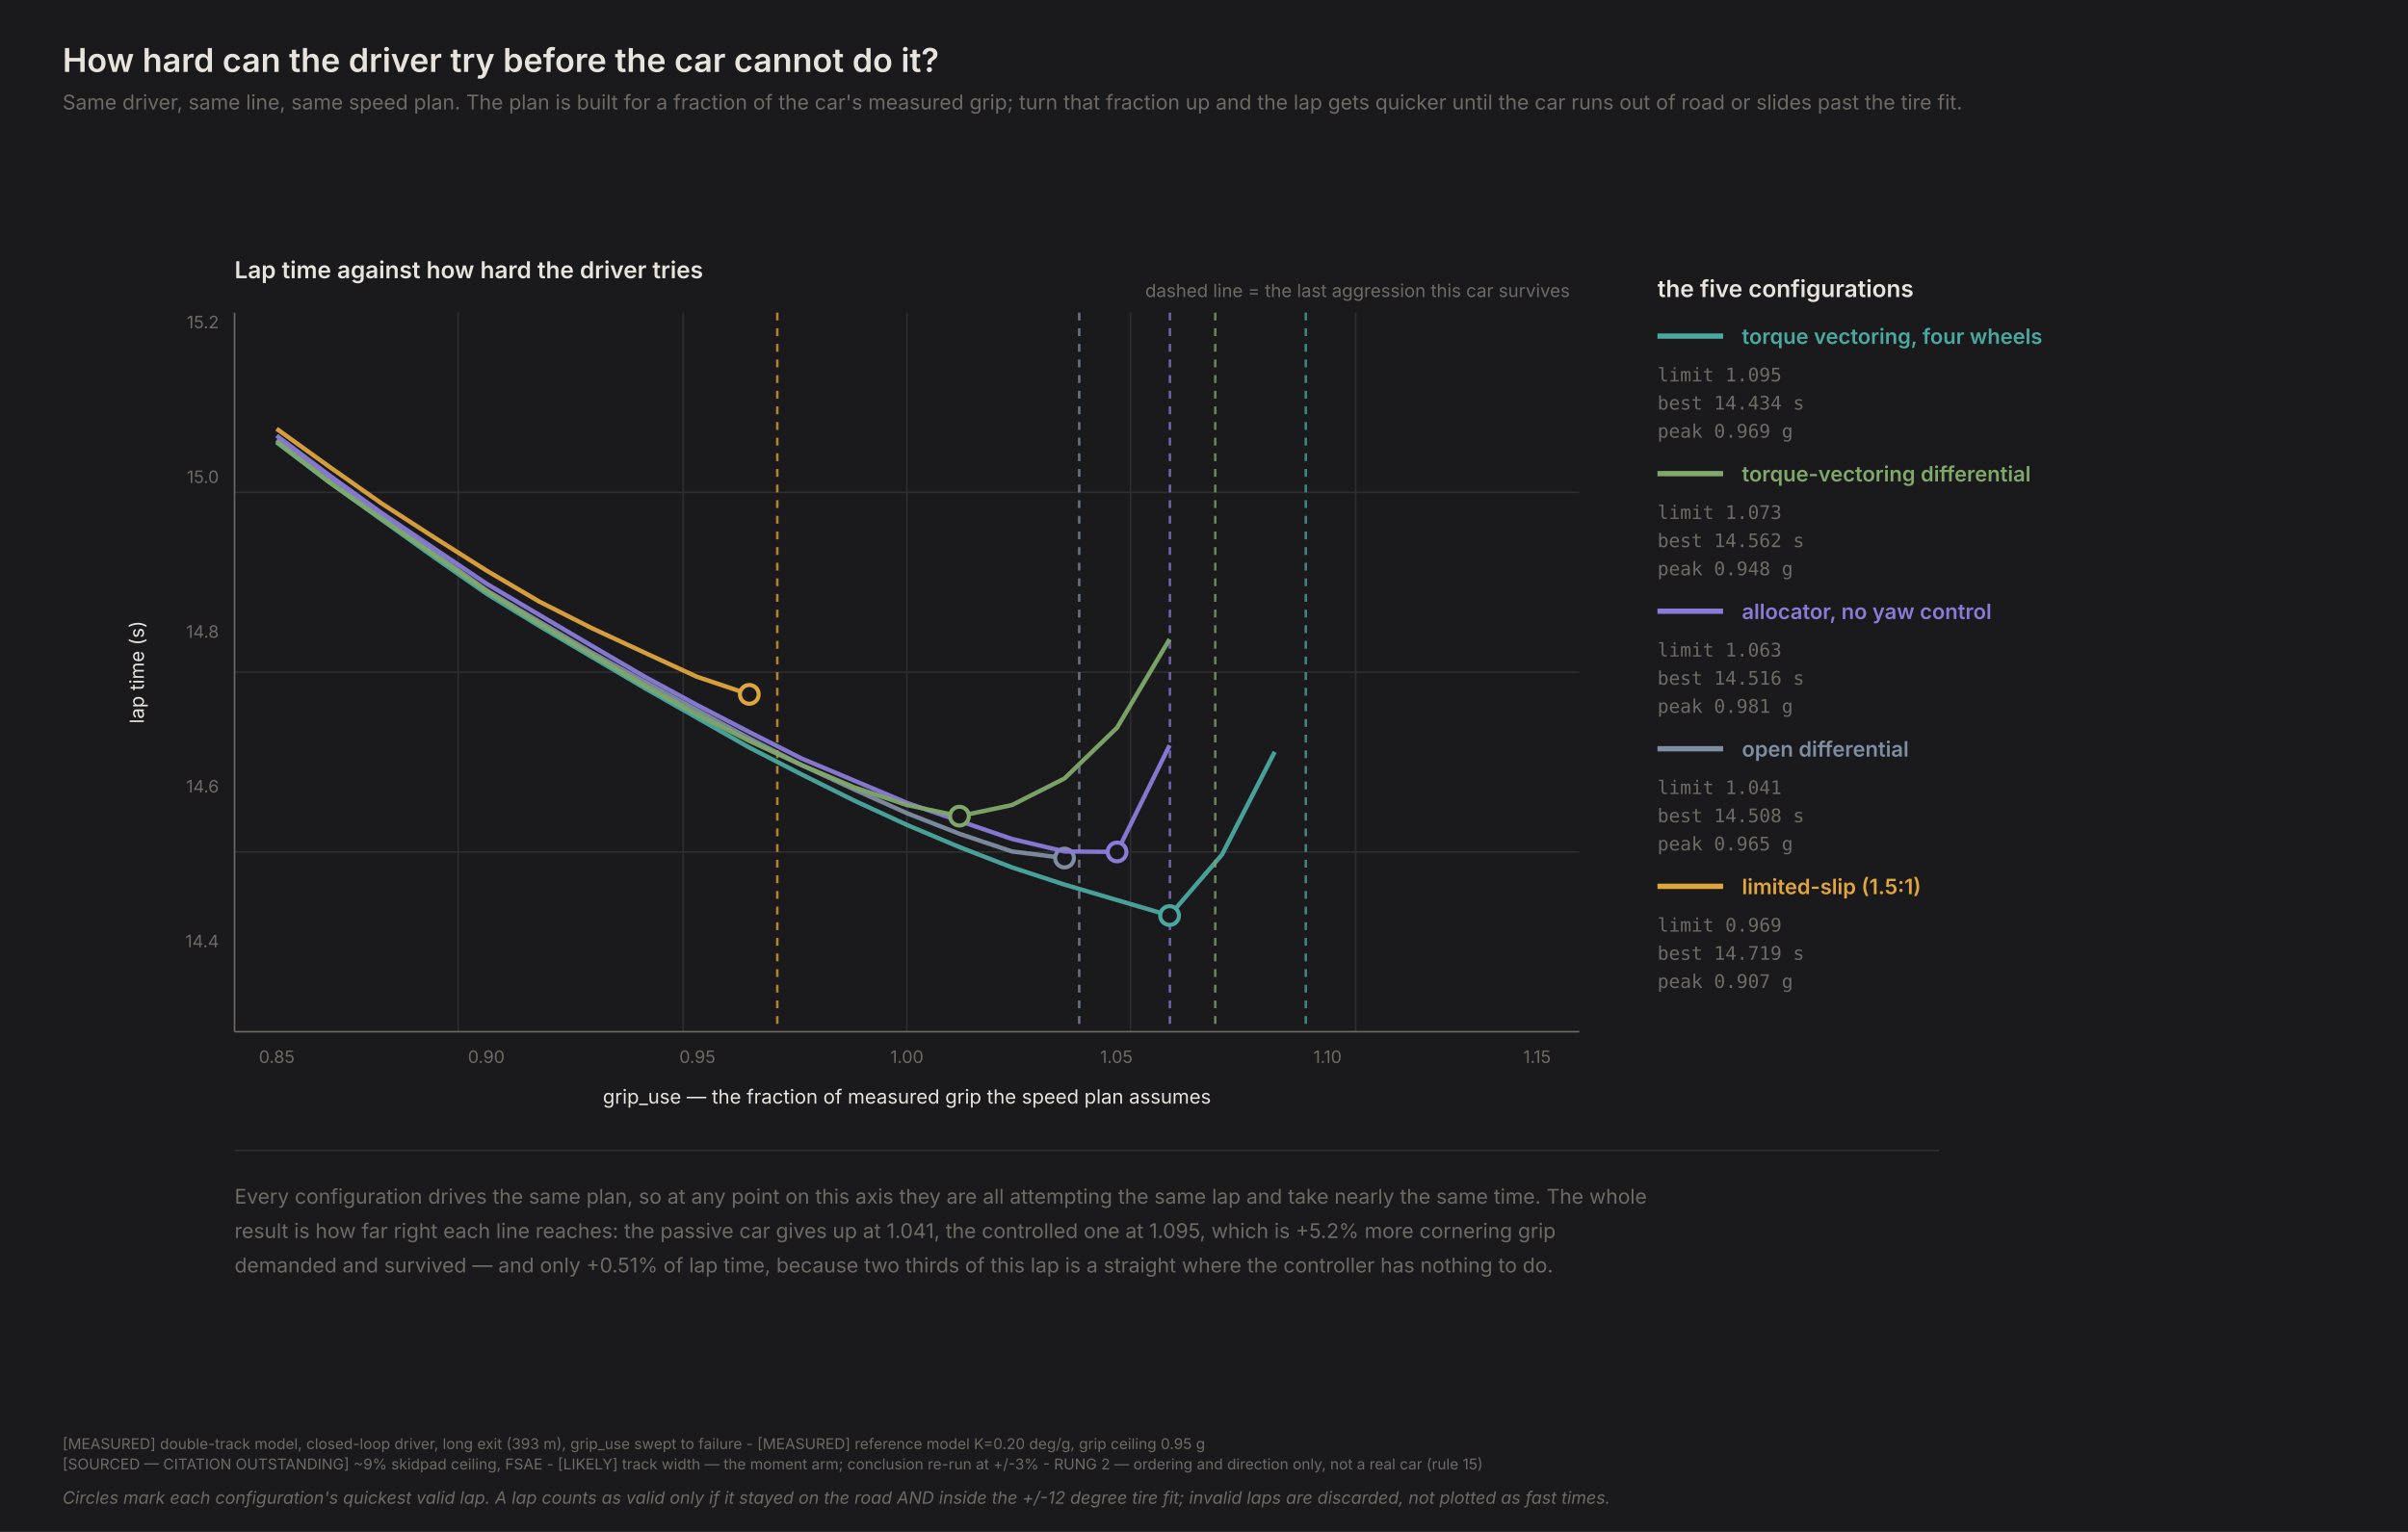
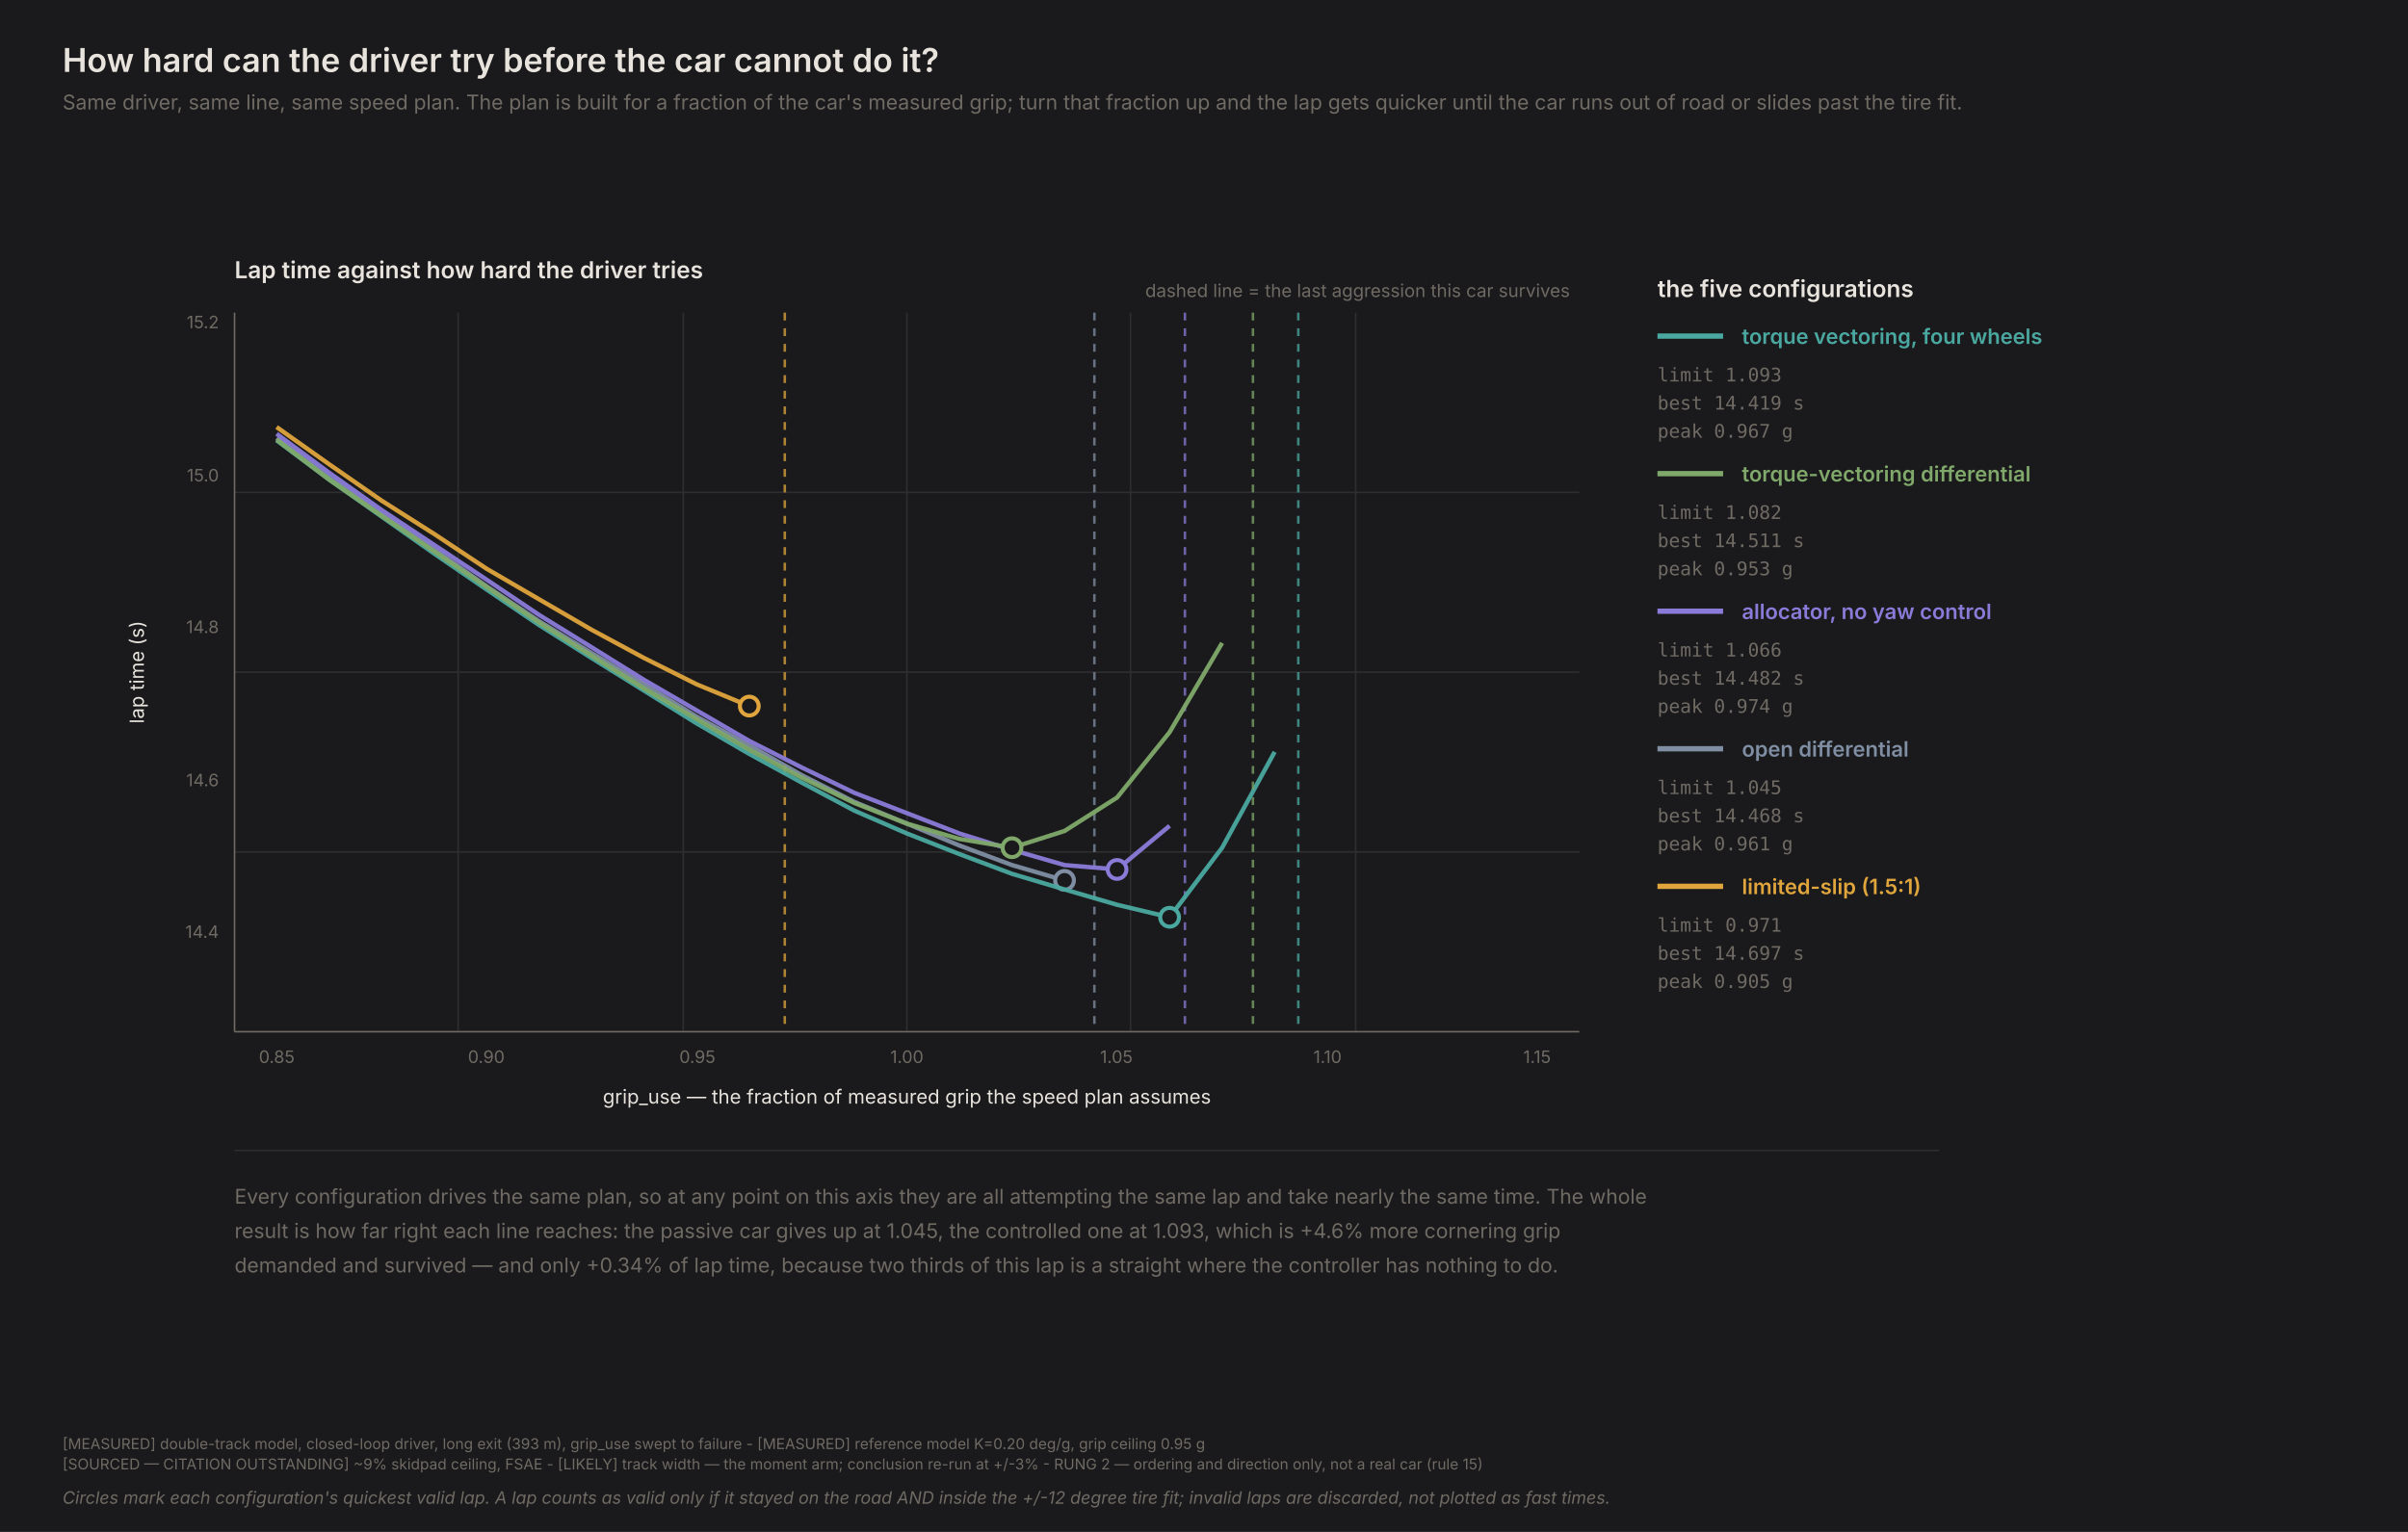
<svg xmlns="http://www.w3.org/2000/svg" width="1540" height="980" viewBox="0 0 1540 980" font-family="Inter, system-ui, sans-serif">
  <rect width="1540" height="980" fill="#1a1a1c" />
  <text x="40" y="46" fill="#e8e4dd" font-size="21" font-weight="600">How hard can the driver try before the car cannot do it?</text>
  <text x="40" y="70" fill="#6f6a63" font-size="13">Same driver, same line, same speed plan. The plan is built for a fraction of the car's measured grip; turn that fraction up and the lap gets quicker until the car runs out of road or slides past the tire fit.</text>
  <text x="150.0" y="178.0" fill="#e8e4dd" font-size="15" text-anchor="start" font-weight="600" font-style="normal">Lap time against how hard the driver tries</text>
  <line x1="293" y1="200" x2="293" y2="660" stroke="#2e2e31" stroke-width="1" />
  <line x1="437" y1="200" x2="437" y2="660" stroke="#2e2e31" stroke-width="1" />
  <line x1="580" y1="200" x2="580" y2="660" stroke="#2e2e31" stroke-width="1" />
  <line x1="723" y1="200" x2="723" y2="660" stroke="#2e2e31" stroke-width="1" />
  <line x1="867" y1="200" x2="867" y2="660" stroke="#2e2e31" stroke-width="1" />
  <line x1="150" y1="315" x2="1010" y2="315" stroke="#2e2e31" stroke-width="1" />
  <line x1="150" y1="430" x2="1010" y2="430" stroke="#2e2e31" stroke-width="1" />
  <line x1="150" y1="545" x2="1010" y2="545" stroke="#2e2e31" stroke-width="1" />
  <line x1="150" y1="660" x2="1010" y2="660" stroke="#6f6a63" stroke-width="1" />
  <line x1="150" y1="200" x2="150" y2="660" stroke="#6f6a63" stroke-width="1" />
  <text x="177" y="680" fill="#6f6a63" font-size="11" text-anchor="middle">0.85</text>
  <text x="311" y="680" fill="#6f6a63" font-size="11" text-anchor="middle">0.90</text>
  <text x="446" y="680" fill="#6f6a63" font-size="11" text-anchor="middle">0.95</text>
  <text x="580" y="680" fill="#6f6a63" font-size="11" text-anchor="middle">1.00</text>
  <text x="714" y="680" fill="#6f6a63" font-size="11" text-anchor="middle">1.05</text>
  <text x="849" y="680" fill="#6f6a63" font-size="11" text-anchor="middle">1.10</text>
  <text x="983" y="680" fill="#6f6a63" font-size="11" text-anchor="middle">1.15</text>
-   <text x="140" y="606" fill="#6f6a63" font-size="11" text-anchor="end">14.4</text>
-   <text x="140" y="507" fill="#6f6a63" font-size="11" text-anchor="end">14.6</text>
-   <text x="140" y="408" fill="#6f6a63" font-size="11" text-anchor="end">14.8</text>
-   <text x="140" y="309" fill="#6f6a63" font-size="11" text-anchor="end">15.0</text>
+   <text x="140" y="600" fill="#6f6a63" font-size="11" text-anchor="end">14.4</text>
+   <text x="140" y="503" fill="#6f6a63" font-size="11" text-anchor="end">14.6</text>
+   <text x="140" y="405" fill="#6f6a63" font-size="11" text-anchor="end">14.8</text>
+   <text x="140" y="308" fill="#6f6a63" font-size="11" text-anchor="end">15.0</text>
  <text x="140" y="210" fill="#6f6a63" font-size="11" text-anchor="end">15.2</text>
  <text x="580.0" y="706" fill="#e8e4dd" font-size="12.5" text-anchor="middle">grip_use  —  the fraction of measured grip the speed plan assumes</text>
  <text x="92" y="430.0" fill="#e8e4dd" font-size="12.5" text-anchor="middle" transform="rotate(-90 92 430.0)">lap time (s)</text>
-   <path d="M 176.9,281.5 L 210.5,307.0 L 244.1,331.1 L 277.7,353.7 L 311.3,377.7 L 344.8,397.6 L 378.4,417.4 L 412.0,436.0 L 445.6,454.2 L 479.2,472.3 L 512.8,489.5 L 546.4,505.1 L 580.0,520.2 L 613.6,533.4 L 647.2,544.7 L 680.8,548.9" fill="none" stroke="#7f8ea3" stroke-width="2.8" opacity="0.95" />
-   <line x1="690.2" y1="200" x2="690.2" y2="660" stroke="#7f8ea3" stroke-width="1.6" stroke-dasharray="5 5" opacity="0.75" />
-   <circle cx="680.8" cy="548.9" r="6" fill="#1a1a1c" stroke="#7f8ea3" stroke-width="2.6" />
-   <path d="M 176.9,274.3 L 210.5,298.5 L 244.1,322.1 L 277.7,343.8 L 311.3,365.1 L 344.8,384.8 L 378.4,401.8 L 412.0,417.4 L 445.6,432.9 L 479.2,444.2" fill="none" stroke="#e0a53c" stroke-width="2.8" opacity="0.95" />
-   <line x1="497.1" y1="200" x2="497.1" y2="660" stroke="#e0a53c" stroke-width="1.6" stroke-dasharray="5 5" opacity="0.75" />
-   <circle cx="479.2" cy="444.2" r="6" fill="#1a1a1c" stroke="#e0a53c" stroke-width="2.6" />
-   <path d="M 176.9,278.7 L 210.5,304.0 L 244.1,328.2 L 277.7,350.9 L 311.3,373.5 L 344.8,393.3 L 378.4,413.1 L 412.0,432.7 L 445.6,450.9 L 479.2,468.3 L 512.8,485.3 L 546.4,499.4 L 580.0,513.6 L 613.6,525.2 L 647.2,536.7 L 680.8,544.7 L 714.4,545.0 L 748.0,476.8" fill="none" stroke="#8a7bd8" stroke-width="2.8" opacity="0.95" />
-   <line x1="748.2" y1="200" x2="748.2" y2="660" stroke="#8a7bd8" stroke-width="1.6" stroke-dasharray="5 5" opacity="0.75" />
-   <circle cx="714.4" cy="545.0" r="6" fill="#1a1a1c" stroke="#8a7bd8" stroke-width="2.6" />
-   <path d="M 176.9,283.0 L 210.5,308.4 L 244.1,332.5 L 277.7,356.5 L 311.3,379.9 L 344.8,400.4 L 378.4,420.2 L 412.0,440.0 L 445.6,459.1 L 479.2,478.2 L 512.8,495.5 L 546.4,512.2 L 580.0,527.7 L 613.6,541.9 L 647.2,554.9 L 680.8,565.9 L 714.4,575.8 L 748.0,585.7 L 781.6,546.6 L 815.2,481.0" fill="none" stroke="#4aa8a0" stroke-width="2.8" opacity="0.95" />
-   <line x1="835.1" y1="200" x2="835.1" y2="660" stroke="#4aa8a0" stroke-width="1.6" stroke-dasharray="5 5" opacity="0.75" />
-   <circle cx="748.0" cy="585.7" r="6" fill="#1a1a1c" stroke="#4aa8a0" stroke-width="2.6" />
-   <path d="M 176.9,282.5 L 210.5,308.4 L 244.1,332.0 L 277.7,355.1 L 311.3,378.3 L 344.8,399.0 L 378.4,418.8 L 412.0,438.6 L 445.6,457.0 L 479.2,474.0 L 512.8,489.5 L 546.4,503.7 L 580.0,515.0 L 613.6,522.1 L 647.2,515.0 L 680.8,498.0 L 714.4,465.5 L 748.0,408.9" fill="none" stroke="#7fa86a" stroke-width="2.8" opacity="0.95" />
-   <line x1="777.2" y1="200" x2="777.2" y2="660" stroke="#7fa86a" stroke-width="1.6" stroke-dasharray="5 5" opacity="0.75" />
-   <circle cx="613.6" cy="522.1" r="6" fill="#1a1a1c" stroke="#7fa86a" stroke-width="2.6" />
+   <path d="M 176.9,280.3 L 210.5,305.4 L 244.1,329.1 L 277.7,351.4 L 311.3,375.1 L 344.8,397.4 L 378.4,417.8 L 412.0,437.8 L 445.6,458.5 L 479.2,476.8 L 512.8,495.9 L 546.4,513.0 L 580.0,526.9 L 613.6,540.9 L 647.2,553.4 L 680.8,563.2" fill="none" stroke="#7f8ea3" stroke-width="2.8" opacity="0.95" />
+   <line x1="699.9" y1="200" x2="699.9" y2="660" stroke="#7f8ea3" stroke-width="1.6" stroke-dasharray="5 5" opacity="0.75" />
+   <circle cx="680.8" cy="563.2" r="6" fill="#1a1a1c" stroke="#7f8ea3" stroke-width="2.6" />
+   <path d="M 176.9,273.2 L 210.5,297.0 L 244.1,320.3 L 277.7,341.6 L 311.3,363.9 L 344.8,383.4 L 378.4,402.9 L 412.0,421.0 L 445.6,437.8 L 479.2,451.7" fill="none" stroke="#e0a53c" stroke-width="2.8" opacity="0.95" />
+   <line x1="501.9" y1="200" x2="501.9" y2="660" stroke="#e0a53c" stroke-width="1.6" stroke-dasharray="5 5" opacity="0.75" />
+   <circle cx="479.2" cy="451.7" r="6" fill="#1a1a1c" stroke="#e0a53c" stroke-width="2.6" />
+   <path d="M 176.9,277.5 L 210.5,302.4 L 244.1,326.3 L 277.7,348.6 L 311.3,370.9 L 344.8,393.4 L 378.4,414.1 L 412.0,435.0 L 445.6,454.5 L 479.2,474.0 L 512.8,491.0 L 546.4,507.2 L 580.0,520.2 L 613.6,533.2 L 647.2,543.7 L 680.8,553.4 L 714.4,556.2 L 748.0,528.3" fill="none" stroke="#8a7bd8" stroke-width="2.8" opacity="0.95" />
+   <line x1="757.8" y1="200" x2="757.8" y2="660" stroke="#8a7bd8" stroke-width="1.6" stroke-dasharray="5 5" opacity="0.75" />
+   <circle cx="714.4" cy="556.2" r="6" fill="#1a1a1c" stroke="#8a7bd8" stroke-width="2.6" />
+   <path d="M 176.9,281.7 L 210.5,306.8 L 244.1,330.5 L 277.7,354.2 L 311.3,377.2 L 344.8,399.9 L 378.4,421.0 L 412.0,441.9 L 445.6,462.8 L 479.2,482.3 L 512.8,500.7 L 546.4,518.6 L 580.0,533.2 L 613.6,546.4 L 647.2,559.0 L 680.8,569.0 L 714.4,578.8 L 748.0,586.8 L 781.6,542.3 L 815.2,481.0" fill="none" stroke="#4aa8a0" stroke-width="2.8" opacity="0.95" />
+   <line x1="830.3" y1="200" x2="830.3" y2="660" stroke="#4aa8a0" stroke-width="1.6" stroke-dasharray="5 5" opacity="0.75" />
+   <circle cx="748.0" cy="586.8" r="6" fill="#1a1a1c" stroke="#4aa8a0" stroke-width="2.6" />
+   <path d="M 176.9,281.3 L 210.5,306.8 L 244.1,330.0 L 277.7,352.8 L 311.3,375.6 L 344.8,398.3 L 378.4,419.5 L 412.0,440.5 L 445.6,460.1 L 479.2,479.6 L 512.8,497.5 L 546.4,513.7 L 580.0,526.9 L 613.6,536.7 L 647.2,542.3 L 680.8,531.6 L 714.4,510.2 L 748.0,468.4 L 781.6,411.3" fill="none" stroke="#7fa86a" stroke-width="2.8" opacity="0.95" />
+   <line x1="801.3" y1="200" x2="801.3" y2="660" stroke="#7fa86a" stroke-width="1.6" stroke-dasharray="5 5" opacity="0.75" />
+   <circle cx="647.2" cy="542.3" r="6" fill="#1a1a1c" stroke="#7fa86a" stroke-width="2.6" />
  <text x="1004.0" y="190.0" fill="#6f6a63" font-size="11.5" text-anchor="end" font-weight="normal" font-style="normal">dashed line = the last aggression this car survives</text>
  <text x="1060.0" y="190.0" fill="#e8e4dd" font-size="15" text-anchor="start" font-weight="600" font-style="normal">the five configurations</text>
  <line x1="1060" y1="215" x2="1102" y2="215" stroke="#4aa8a0" stroke-width="3.4" />
  <text x="1114.0" y="220.0" fill="#4aa8a0" font-size="13.5" text-anchor="start" font-weight="600" font-style="normal">torque vectoring, four wheels</text>
-   <text x="1060.0" y="244.0" fill="#6f6a63" font-size="12" text-anchor="start" font-weight="normal" font-style="normal" font-family="ui-monospace, SFMono-Regular, Menlo, monospace">limit  1.095</text>
-   <text x="1060.0" y="262.0" fill="#6f6a63" font-size="12" text-anchor="start" font-weight="normal" font-style="normal" font-family="ui-monospace, SFMono-Regular, Menlo, monospace">best   14.434 s</text>
-   <text x="1060.0" y="280.0" fill="#6f6a63" font-size="12" text-anchor="start" font-weight="normal" font-style="normal" font-family="ui-monospace, SFMono-Regular, Menlo, monospace">peak   0.969 g</text>
+   <text x="1060.0" y="244.0" fill="#6f6a63" font-size="12" text-anchor="start" font-weight="normal" font-style="normal" font-family="ui-monospace, SFMono-Regular, Menlo, monospace">limit  1.093</text>
+   <text x="1060.0" y="262.0" fill="#6f6a63" font-size="12" text-anchor="start" font-weight="normal" font-style="normal" font-family="ui-monospace, SFMono-Regular, Menlo, monospace">best   14.419 s</text>
+   <text x="1060.0" y="280.0" fill="#6f6a63" font-size="12" text-anchor="start" font-weight="normal" font-style="normal" font-family="ui-monospace, SFMono-Regular, Menlo, monospace">peak   0.967 g</text>
  <line x1="1060" y1="303" x2="1102" y2="303" stroke="#7fa86a" stroke-width="3.4" />
  <text x="1114.0" y="308.0" fill="#7fa86a" font-size="13.5" text-anchor="start" font-weight="600" font-style="normal">torque-vectoring differential</text>
-   <text x="1060.0" y="332.0" fill="#6f6a63" font-size="12" text-anchor="start" font-weight="normal" font-style="normal" font-family="ui-monospace, SFMono-Regular, Menlo, monospace">limit  1.073</text>
-   <text x="1060.0" y="350.0" fill="#6f6a63" font-size="12" text-anchor="start" font-weight="normal" font-style="normal" font-family="ui-monospace, SFMono-Regular, Menlo, monospace">best   14.562 s</text>
-   <text x="1060.0" y="368.0" fill="#6f6a63" font-size="12" text-anchor="start" font-weight="normal" font-style="normal" font-family="ui-monospace, SFMono-Regular, Menlo, monospace">peak   0.948 g</text>
+   <text x="1060.0" y="332.0" fill="#6f6a63" font-size="12" text-anchor="start" font-weight="normal" font-style="normal" font-family="ui-monospace, SFMono-Regular, Menlo, monospace">limit  1.082</text>
+   <text x="1060.0" y="350.0" fill="#6f6a63" font-size="12" text-anchor="start" font-weight="normal" font-style="normal" font-family="ui-monospace, SFMono-Regular, Menlo, monospace">best   14.511 s</text>
+   <text x="1060.0" y="368.0" fill="#6f6a63" font-size="12" text-anchor="start" font-weight="normal" font-style="normal" font-family="ui-monospace, SFMono-Regular, Menlo, monospace">peak   0.953 g</text>
  <line x1="1060" y1="391" x2="1102" y2="391" stroke="#8a7bd8" stroke-width="3.4" />
  <text x="1114.0" y="396.0" fill="#8a7bd8" font-size="13.5" text-anchor="start" font-weight="600" font-style="normal">allocator, no yaw control</text>
-   <text x="1060.0" y="420.0" fill="#6f6a63" font-size="12" text-anchor="start" font-weight="normal" font-style="normal" font-family="ui-monospace, SFMono-Regular, Menlo, monospace">limit  1.063</text>
-   <text x="1060.0" y="438.0" fill="#6f6a63" font-size="12" text-anchor="start" font-weight="normal" font-style="normal" font-family="ui-monospace, SFMono-Regular, Menlo, monospace">best   14.516 s</text>
-   <text x="1060.0" y="456.0" fill="#6f6a63" font-size="12" text-anchor="start" font-weight="normal" font-style="normal" font-family="ui-monospace, SFMono-Regular, Menlo, monospace">peak   0.981 g</text>
+   <text x="1060.0" y="420.0" fill="#6f6a63" font-size="12" text-anchor="start" font-weight="normal" font-style="normal" font-family="ui-monospace, SFMono-Regular, Menlo, monospace">limit  1.066</text>
+   <text x="1060.0" y="438.0" fill="#6f6a63" font-size="12" text-anchor="start" font-weight="normal" font-style="normal" font-family="ui-monospace, SFMono-Regular, Menlo, monospace">best   14.482 s</text>
+   <text x="1060.0" y="456.0" fill="#6f6a63" font-size="12" text-anchor="start" font-weight="normal" font-style="normal" font-family="ui-monospace, SFMono-Regular, Menlo, monospace">peak   0.974 g</text>
  <line x1="1060" y1="479" x2="1102" y2="479" stroke="#7f8ea3" stroke-width="3.4" />
  <text x="1114.0" y="484.0" fill="#7f8ea3" font-size="13.5" text-anchor="start" font-weight="600" font-style="normal">open differential</text>
-   <text x="1060.0" y="508.0" fill="#6f6a63" font-size="12" text-anchor="start" font-weight="normal" font-style="normal" font-family="ui-monospace, SFMono-Regular, Menlo, monospace">limit  1.041</text>
-   <text x="1060.0" y="526.0" fill="#6f6a63" font-size="12" text-anchor="start" font-weight="normal" font-style="normal" font-family="ui-monospace, SFMono-Regular, Menlo, monospace">best   14.508 s</text>
-   <text x="1060.0" y="544.0" fill="#6f6a63" font-size="12" text-anchor="start" font-weight="normal" font-style="normal" font-family="ui-monospace, SFMono-Regular, Menlo, monospace">peak   0.965 g</text>
+   <text x="1060.0" y="508.0" fill="#6f6a63" font-size="12" text-anchor="start" font-weight="normal" font-style="normal" font-family="ui-monospace, SFMono-Regular, Menlo, monospace">limit  1.045</text>
+   <text x="1060.0" y="526.0" fill="#6f6a63" font-size="12" text-anchor="start" font-weight="normal" font-style="normal" font-family="ui-monospace, SFMono-Regular, Menlo, monospace">best   14.468 s</text>
+   <text x="1060.0" y="544.0" fill="#6f6a63" font-size="12" text-anchor="start" font-weight="normal" font-style="normal" font-family="ui-monospace, SFMono-Regular, Menlo, monospace">peak   0.961 g</text>
  <line x1="1060" y1="567" x2="1102" y2="567" stroke="#e0a53c" stroke-width="3.4" />
  <text x="1114.0" y="572.0" fill="#e0a53c" font-size="13.5" text-anchor="start" font-weight="600" font-style="normal">limited-slip (1.5:1)</text>
-   <text x="1060.0" y="596.0" fill="#6f6a63" font-size="12" text-anchor="start" font-weight="normal" font-style="normal" font-family="ui-monospace, SFMono-Regular, Menlo, monospace">limit  0.969</text>
-   <text x="1060.0" y="614.0" fill="#6f6a63" font-size="12" text-anchor="start" font-weight="normal" font-style="normal" font-family="ui-monospace, SFMono-Regular, Menlo, monospace">best   14.719 s</text>
-   <text x="1060.0" y="632.0" fill="#6f6a63" font-size="12" text-anchor="start" font-weight="normal" font-style="normal" font-family="ui-monospace, SFMono-Regular, Menlo, monospace">peak   0.907 g</text>
+   <text x="1060.0" y="596.0" fill="#6f6a63" font-size="12" text-anchor="start" font-weight="normal" font-style="normal" font-family="ui-monospace, SFMono-Regular, Menlo, monospace">limit  0.971</text>
+   <text x="1060.0" y="614.0" fill="#6f6a63" font-size="12" text-anchor="start" font-weight="normal" font-style="normal" font-family="ui-monospace, SFMono-Regular, Menlo, monospace">best   14.697 s</text>
+   <text x="1060.0" y="632.0" fill="#6f6a63" font-size="12" text-anchor="start" font-weight="normal" font-style="normal" font-family="ui-monospace, SFMono-Regular, Menlo, monospace">peak   0.905 g</text>
  <line x1="150.0" y1="736.0" x2="1240.0" y2="736.0" stroke="#2e2e31" stroke-width="1.0" />
  <text x="150.0" y="770.0" fill="#6f6a63" font-size="13" text-anchor="start" font-weight="normal" font-style="normal">Every configuration drives the same plan, so at any point on this axis they are all attempting the same lap and take nearly the same time. The whole</text>
-   <text x="150.0" y="792.0" fill="#6f6a63" font-size="13" text-anchor="start" font-weight="normal" font-style="normal">result is how far right each line reaches: the passive car gives up at 1.041, the controlled one at 1.095, which is +5.2% more cornering grip</text>
-   <text x="150.0" y="814.0" fill="#6f6a63" font-size="13" text-anchor="start" font-weight="normal" font-style="normal">demanded and survived — and only +0.51% of lap time, because two thirds of this lap is a straight where the controller has nothing to do.</text>
+   <text x="150.0" y="792.0" fill="#6f6a63" font-size="13" text-anchor="start" font-weight="normal" font-style="normal">result is how far right each line reaches: the passive car gives up at 1.045, the controlled one at 1.093, which is +4.6% more cornering grip</text>
+   <text x="150.0" y="814.0" fill="#6f6a63" font-size="13" text-anchor="start" font-weight="normal" font-style="normal">demanded and survived — and only +0.34% of lap time, because two thirds of this lap is a straight where the controller has nothing to do.</text>
  <text x="40.0" y="927.0" fill="#6f6a63" font-size="9.5" text-anchor="start" font-weight="normal" font-style="normal">[MEASURED] double-track model, closed-loop driver, long exit (393 m), grip_use swept to failure  -  [MEASURED] reference model K=0.20 deg/g, grip ceiling 0.95 g</text>
  <text x="40.0" y="940.0" fill="#6f6a63" font-size="9.5" text-anchor="start" font-weight="normal" font-style="normal">[SOURCED — CITATION OUTSTANDING] ~9% skidpad ceiling, FSAE  -  [LIKELY] track width — the moment arm; conclusion re-run at +/-3%  -  RUNG 2 — ordering and direction only, not a real car (rule 15)</text>
  <text x="40" y="962" fill="#6f6a63" font-size="11" font-style="italic">Circles mark each configuration's quickest valid lap. A lap counts as valid only if it stayed on the road AND inside the +/-12 degree tire fit; invalid laps are discarded, not plotted as fast times.</text>
</svg>
